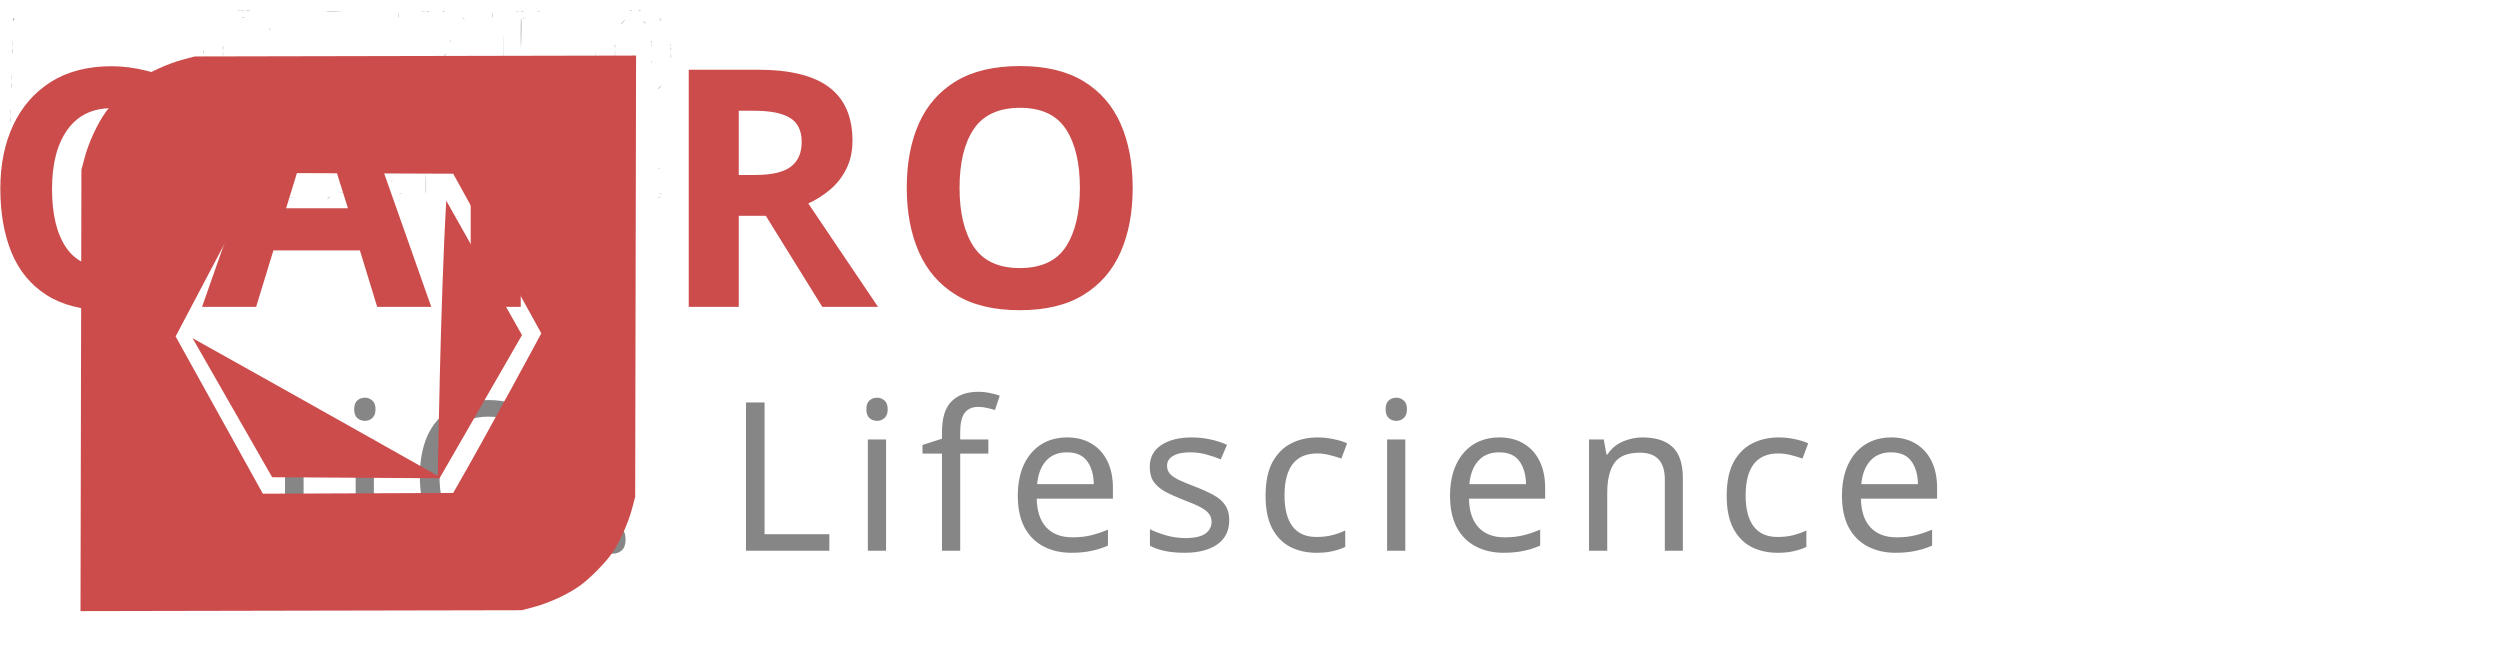
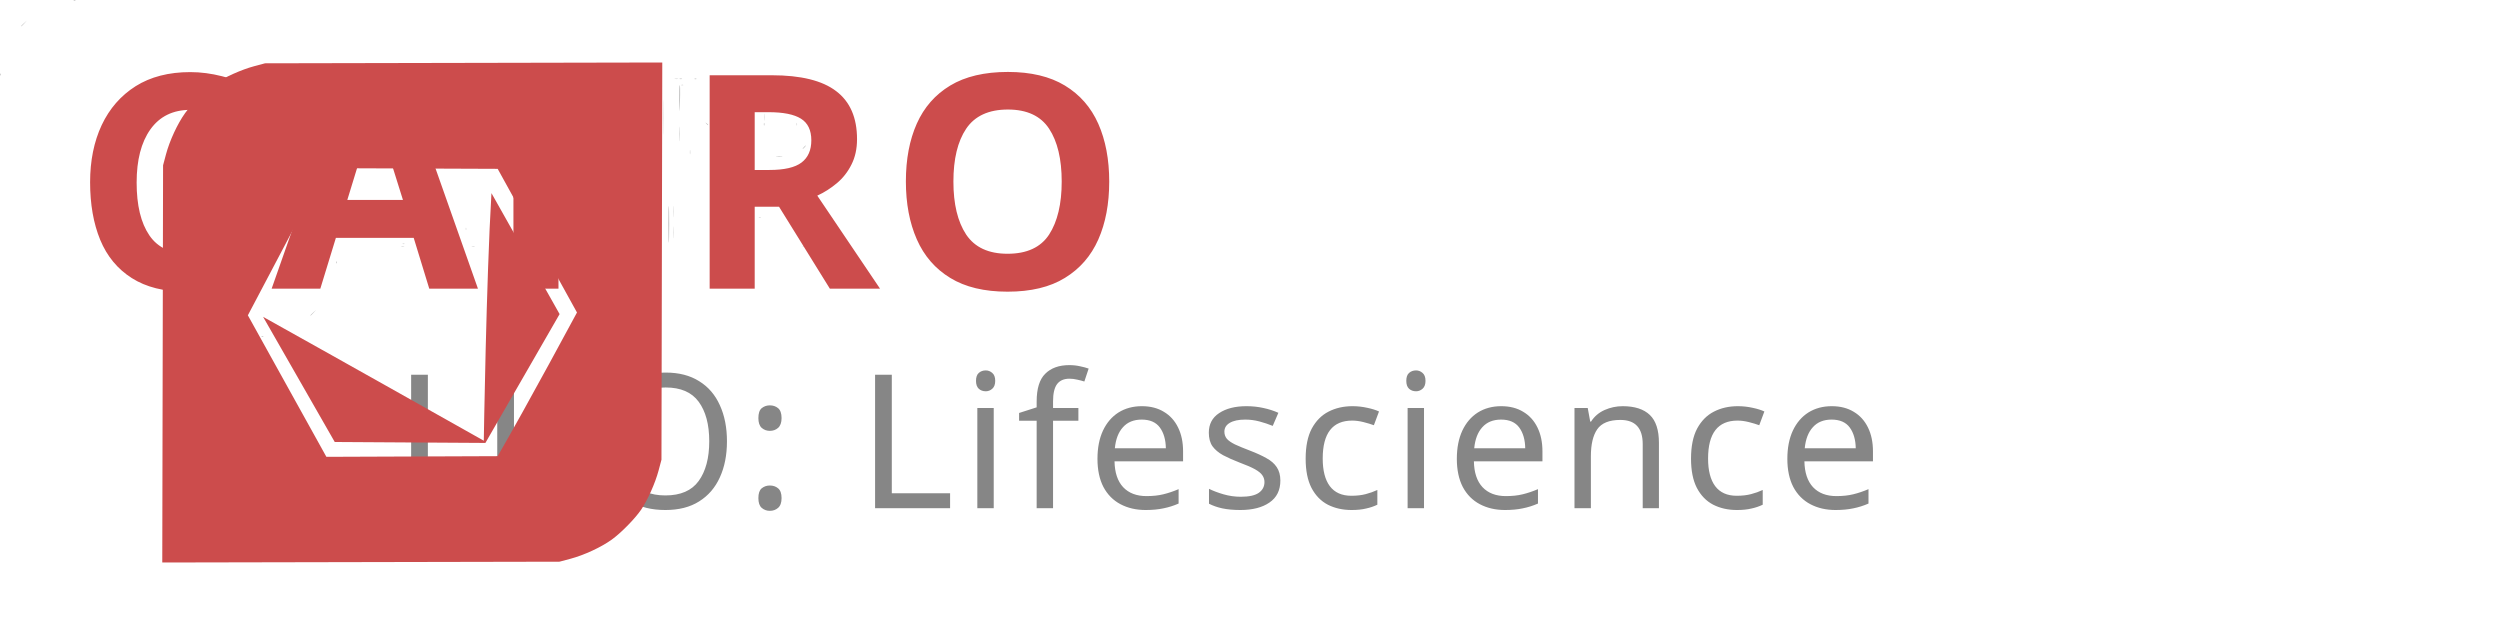
- <svg xmlns="http://www.w3.org/2000/svg" width="450mm" height="120mm" viewBox="0 0 450 120" version="1.1" id="svg5" xml:space="preserve">
+ <svg xmlns="http://www.w3.org/2000/svg" width="500mm" height="125mm" viewBox="0 0 500 125" version="1.1" id="svg5" xml:space="preserve">
  <defs id="defs2" />
-   <g id="layer1" transform="translate(-64.26233,-128.9512)">
+   <g id="layer1" transform="translate(-22.13068,-115.2386)">
    <text xml:space="preserve" style="font-size:14.111px;line-height:1.25;font-family:'Gill Sans';-inkscape-font-specification:'Gill Sans';text-align:center;word-spacing:0px;text-anchor:middle;stroke-width:0.265" x="39.04" y="117.544" id="text290">
      <tspan id="tspan288" style="stroke-width:0.265" x="39.04" y="117.544" />
    </text>
    <g id="g4621" transform="translate(4.066288,3.133761)">
      <path style="fill:#d0d0d0;fill-opacity:1;stroke-width:1" d="m 46.67,163.28 c 2.789,-0.027 7.353,-0.027 10.142,0 2.789,0.027 0.507,0.05 -5.071,0.05 -5.578,0 -7.86,-0.022 -5.071,-0.05 z m 51.685,-1.93 c 0.172,-0.045 0.41,-0.042 0.529,0.007 0.119,0.048 -0.021,0.085 -0.312,0.081 -0.291,-0.004 -0.389,-0.043 -0.217,-0.088 z m 14.111,0 c 0.172,-0.045 0.41,-0.042 0.529,0.007 0.119,0.048 -0.021,0.085 -0.312,0.081 -0.291,-0.004 -0.389,-0.043 -0.217,-0.088 z m 16.489,0.005 c 0.121,-0.049 0.32,-0.049 0.441,0 0.121,0.049 0.022,0.089 -0.22,0.089 -0.243,0 -0.342,-0.04 -0.22,-0.089 z m 33.958,-0.005 c 0.172,-0.045 0.41,-0.042 0.529,0.007 0.119,0.048 -0.021,0.085 -0.312,0.081 -0.291,-0.004 -0.389,-0.043 -0.217,-0.088 z m 15.699,0 c 0.172,-0.045 0.41,-0.042 0.529,0.007 0.119,0.048 -0.021,0.085 -0.312,0.081 -0.291,-0.004 -0.389,-0.043 -0.217,-0.088 z m -79.985,-0.527 c 0.127,-0.051 0.279,-0.045 0.338,0.014 0.059,0.059 -0.046,0.1 -0.232,0.093 -0.205,-0.008 -0.247,-0.05 -0.107,-0.107 z M 132.142,160.646 c 0.127,-0.051 0.279,-0.045 0.338,0.014 0.059,0.059 -0.046,0.1 -0.232,0.093 -0.205,-0.008 -0.247,-0.05 -0.107,-0.107 z m 4.618,-2.048 0.087,-2.153 0.051,2.014 c 0.028,1.107 -0.011,2.076 -0.087,2.153 -0.076,0.076 -0.099,-0.83 -0.051,-2.014 z m 14.906,-1.623 c 0,-2.067 0.059,-3.722 0.132,-3.677 0.073,0.045 0.132,1.7 0.132,3.677 0,1.977 -0.059,3.632 -0.132,3.677 -0.073,0.045 -0.132,-1.61 -0.132,-3.677 z m 11.333,3.676 c 0.121,-0.049 0.32,-0.049 0.441,0 0.121,0.049 0.022,0.089 -0.22,0.089 -0.243,0 -0.342,-0.04 -0.22,-0.089 z m 15.875,0 c 0.121,-0.049 0.32,-0.049 0.441,0 0.121,0.049 0.022,0.089 -0.22,0.089 -0.243,0 -0.342,-0.04 -0.22,-0.089 z m -57.5,-0.187 c 0.317,-0.039 0.793,-0.038 1.058,0.002 0.265,0.04 0.006,0.072 -0.576,0.071 -0.582,-10e-4 -0.799,-0.034 -0.482,-0.073 z m 31.328,-1.901 c 3.5e-4,-1.067 0.029,-1.481 0.065,-0.92 0.035,0.561 0.035,1.435 -7.1e-4,1.94 -0.035,0.506 -0.064,0.046 -0.064,-1.021 z m -91.038,-0.176 c 0.002,-0.388 0.038,-0.526 0.08,-0.307 0.042,0.219 0.041,0.537 -0.004,0.706 -0.044,0.169 -0.079,-0.011 -0.077,-0.399 z m 59.531,0.501 c 0.121,-0.049 0.32,-0.049 0.441,0 0.121,0.049 0.022,0.089 -0.22,0.089 -0.243,0 -0.342,-0.04 -0.22,-0.089 z m 9.36,-0.533 c 0.127,-0.051 0.279,-0.045 0.338,0.014 0.059,0.059 -0.046,0.1 -0.232,0.093 -0.205,-0.008 -0.247,-0.05 -0.107,-0.107 z m -19.356,-0.512 c 0.008,-0.205 0.05,-0.247 0.107,-0.107 0.051,0.127 0.045,0.279 -0.014,0.338 -0.059,0.059 -0.1,-0.046 -0.093,-0.232 z m 53.989,-0.25 c 0,-0.243 0.04,-0.342 0.089,-0.22 0.049,0.121 0.049,0.32 0,0.441 -0.049,0.121 -0.089,0.022 -0.089,-0.22 z m -68.453,-0.456 c 0.009,-0.205 0.05,-0.247 0.107,-0.107 0.051,0.127 0.045,0.279 -0.014,0.338 -0.059,0.059 -0.1,-0.046 -0.093,-0.232 z m 24.471,-1.076 c 0.127,-0.051 0.279,-0.045 0.338,0.014 0.059,0.059 -0.046,0.1 -0.232,0.093 -0.205,-0.008 -0.247,-0.05 -0.107,-0.107 z m 31.496,-1.643 c 0,-1.019 0.029,-1.435 0.065,-0.926 0.036,0.509 0.036,1.343 0,1.852 -0.036,0.509 -0.065,0.093 -0.065,-0.926 z m 10.309,1.643 c 0.127,-0.051 0.279,-0.045 0.338,0.014 0.059,0.059 -0.046,0.1 -0.232,0.093 -0.205,-0.008 -0.247,-0.05 -0.107,-0.107 z m 15.699,0 c 0.127,-0.051 0.279,-0.045 0.338,0.014 0.059,0.059 -0.046,0.1 -0.232,0.093 -0.205,-0.008 -0.247,-0.05 -0.107,-0.107 z m -48.956,-0.531 c 0.172,-0.045 0.41,-0.042 0.529,0.007 0.119,0.048 -0.021,0.085 -0.312,0.081 -0.291,-0.004 -0.389,-0.043 -0.217,-0.088 z m 40.136,0.002 c 0.127,-0.051 0.279,-0.045 0.338,0.014 0.059,0.059 -0.046,0.1 -0.232,0.093 -0.205,-0.008 -0.247,-0.05 -0.107,-0.107 z M 61.844,152.124 c 0,-0.437 0.034,-0.615 0.076,-0.397 0.042,0.218 0.042,0.575 0,0.794 -0.042,0.218 -0.076,0.04 -0.076,-0.397 z m 0.176,-6.174 c 0,-0.437 0.034,-0.615 0.076,-0.397 0.042,0.218 0.042,0.575 0,0.794 -0.042,0.218 -0.076,0.04 -0.076,-0.397 z m 94.012,-3.44 c 0.002,-0.388 0.038,-0.526 0.08,-0.307 0.042,0.219 0.041,0.537 -0.004,0.706 -0.044,0.169 -0.079,-0.011 -0.077,-0.399 z m 7.408,0 c 0.002,-0.388 0.038,-0.526 0.08,-0.307 0.042,0.219 0.041,0.537 -0.004,0.706 -0.044,0.169 -0.079,-0.011 -0.077,-0.399 z m -12.666,-6.967 c 0,-3.153 0.024,-4.443 0.053,-2.866 0.029,1.576 0.029,4.156 0,5.733 -0.029,1.576 -0.053,0.287 -0.053,-2.866 z m -88.578,4.233 c 0,-0.437 0.034,-0.615 0.076,-0.397 0.042,0.218 0.042,0.575 0,0.794 -0.042,0.218 -0.076,0.04 -0.076,-0.397 z m 45.074,-1.179 c 0.127,-0.051 0.279,-0.045 0.338,0.014 0.059,0.059 -0.046,0.1 -0.232,0.093 -0.205,-0.008 -0.247,-0.05 -0.107,-0.107 z m 11.198,-0.011 c 0.756,-0.033 1.947,-0.033 2.646,5.3e-4 0.699,0.033 0.08,0.06 -1.375,0.06 -1.455,-1.7e-4 -2.027,-0.028 -1.271,-0.061 z m 18.866,-1.049 c 0.17,-0.044 0.448,-0.044 0.617,0 0.17,0.044 0.031,0.081 -0.309,0.081 -0.34,0 -0.478,-0.036 -0.309,-0.081 z m 1.676,0.005 c 0.121,-0.049 0.32,-0.049 0.441,0 0.121,0.049 0.022,0.089 -0.22,0.089 -0.243,0 -0.342,-0.04 -0.22,-0.089 z m 38.348,-0.589 c 0,-0.243 0.04,-0.342 0.089,-0.22 0.049,0.121 0.049,0.32 0,0.441 -0.049,0.121 -0.089,0.022 -0.089,-0.22 z m -10.027,-1.147 c 0.002,-0.582 0.034,-0.799 0.073,-0.482 0.039,0.317 0.038,0.793 -0.002,1.058 -0.04,0.265 -0.072,0.006 -0.071,-0.576 z m 3.53,-0.265 c 0,-0.631 0.032,-0.889 0.071,-0.573 0.039,0.315 0.039,0.831 0,1.147 -0.039,0.315 -0.071,0.057 -0.071,-0.573 z m -70.568,-0.088 c 0.002,-0.388 0.038,-0.526 0.08,-0.307 0.042,0.219 0.041,0.537 -0.004,0.706 -0.044,0.169 -0.079,-0.011 -0.077,-0.399 z M 62.373,133.603 c 0,-0.437 0.034,-0.615 0.076,-0.397 0.042,0.218 0.042,0.575 0,0.794 -0.042,0.218 -0.076,0.04 -0.076,-0.397 z m 114.971,0.25 c 0.008,-0.205 0.05,-0.247 0.107,-0.107 0.051,0.127 0.045,0.279 -0.014,0.338 -0.059,0.059 -0.1,-0.046 -0.093,-0.232 z m 3.528,0 c 0.008,-0.205 0.05,-0.247 0.107,-0.107 0.051,0.127 0.045,0.279 -0.014,0.338 -0.059,0.059 -0.1,-0.046 -0.093,-0.232 z m -39.687,-0.706 c 0.008,-0.205 0.05,-0.247 0.107,-0.107 0.051,0.127 0.045,0.279 -0.014,0.338 -0.059,0.059 -0.1,-0.046 -0.093,-0.232 z m 2.257,-4.086 c -0.219,-0.28 -0.213,-0.286 0.067,-0.067 0.17,0.133 0.309,0.272 0.309,0.309 0,0.145 -0.145,0.052 -0.375,-0.242 z m 10.926,0.012 c 0.127,-0.051 0.279,-0.045 0.338,0.014 0.059,0.059 -0.046,0.1 -0.232,0.093 -0.205,-0.008 -0.247,-0.05 -0.107,-0.107 z m -35.441,-1.166 c 0.077,-0.077 0.808,-0.116 1.624,-0.087 l 1.483,0.053 -1.624,0.087 c -0.893,0.048 -1.56,0.024 -1.483,-0.053 z m 17.174,-0.07 c 0.17,-0.044 0.448,-0.044 0.617,0 0.17,0.044 0.031,0.081 -0.309,0.081 -0.34,0 -0.478,-0.036 -0.309,-0.081 z m 16.933,0 c 0.17,-0.044 0.448,-0.044 0.617,0 0.17,0.044 0.031,0.081 -0.309,0.081 -0.34,0 -0.478,-0.036 -0.309,-0.081 z m -49.995,-0.175 c 0.127,-0.051 0.279,-0.045 0.338,0.014 0.059,0.059 -0.046,0.1 -0.232,0.093 -0.205,-0.008 -0.247,-0.05 -0.107,-0.107 z" id="path426" />
      <path style="fill:#b9b9b9;fill-opacity:1;stroke-width:1" d="m 70.406,179.343 c 0.127,-0.051 0.279,-0.045 0.338,0.014 0.059,0.059 -0.046,0.1 -0.232,0.093 -0.205,-0.008 -0.247,-0.05 -0.107,-0.107 z m 9.734,-4.168 c 0,-0.03 0.258,-0.288 0.573,-0.573 l 0.573,-0.518 -0.518,0.573 c -0.483,0.534 -0.628,0.654 -0.628,0.518 z m 5.129,-10.631 c 0.009,-0.205 0.05,-0.247 0.107,-0.107 0.051,0.127 0.045,0.279 -0.014,0.338 -0.059,0.059 -0.1,-0.046 -0.093,-0.232 z m 33.853,-2.962 c 0,-0.037 0.139,-0.176 0.309,-0.309 0.28,-0.219 0.286,-0.213 0.067,0.067 -0.23,0.294 -0.375,0.387 -0.375,0.242 z m -57.455,-1.874 c 0,-0.437 0.034,-0.615 0.076,-0.397 0.042,0.218 0.042,0.575 0,0.794 -0.042,0.218 -0.076,0.04 -0.076,-0.397 z m 0.176,-6.174 c 0,-0.437 0.034,-0.615 0.076,-0.397 0.042,0.218 0.042,0.575 0,0.794 -0.042,0.218 -0.076,0.04 -0.076,-0.397 z m 0.176,-6.174 c 0,-0.437 0.034,-0.615 0.076,-0.397 0.042,0.218 0.042,0.575 0,0.794 -0.042,0.218 -0.076,0.04 -0.076,-0.397 z m 40.665,-4.001 c 0.127,-0.051 0.279,-0.045 0.338,0.014 0.059,0.059 -0.046,0.1 -0.232,0.093 -0.205,-0.008 -0.247,-0.05 -0.107,-0.107 z m 1.94,0 c 0.127,-0.051 0.279,-0.045 0.338,0.014 0.059,0.059 -0.046,0.1 -0.232,0.093 -0.205,-0.008 -0.247,-0.05 -0.107,-0.107 z m 68.784,-0.007 c 0.317,-0.039 0.793,-0.038 1.058,0.002 0.265,0.04 0.006,0.072 -0.576,0.071 -0.582,-0.001 -0.799,-0.034 -0.482,-0.073 z m -51.949,-0.842 c 0.002,-0.388 0.038,-0.526 0.08,-0.307 0.042,0.219 0.041,0.537 -0.004,0.706 -0.044,0.169 -0.079,-0.011 -0.077,-0.399 z m 10.407,0 c 0.002,-0.388 0.038,-0.526 0.08,-0.307 0.042,0.219 0.041,0.537 -0.004,0.706 -0.044,0.169 -0.079,-0.011 -0.077,-0.399 z m 16.933,0 c 0.002,-0.388 0.038,-0.526 0.08,-0.307 0.042,0.219 0.041,0.537 -0.004,0.706 -0.044,0.169 -0.079,-0.011 -0.077,-0.399 z m -86.603,-1.323 c 0,-0.437 0.034,-0.615 0.076,-0.397 0.042,0.218 0.042,0.575 0,0.794 -0.042,0.218 -0.076,0.04 -0.076,-0.397 z m 116.633,0.353 c 0.176,-0.194 0.359,-0.353 0.407,-0.353 0.049,0 -0.056,0.159 -0.231,0.353 -0.176,0.194 -0.359,0.353 -0.407,0.353 -0.049,0 0.056,-0.159 0.231,-0.353 z m -70.087,-0.176 c 0,-0.243 0.04,-0.342 0.089,-0.22 0.049,0.121 0.049,0.32 0,0.441 -0.049,0.121 -0.089,0.022 -0.089,-0.22 z m 45.197,-2.469 c 0,-1.31 0.028,-1.845 0.062,-1.191 0.034,0.655 0.034,1.726 0,2.381 -0.034,0.655 -0.062,0.119 -0.062,-1.191 z m -15.635,-1.352 c 0.121,-0.049 0.32,-0.049 0.441,0 0.121,0.049 0.022,0.089 -0.22,0.089 -0.243,0 -0.342,-0.04 -0.22,-0.089 z M 170.832,136.954 c 0,-0.243 0.04,-0.342 0.089,-0.22 0.049,0.121 0.049,0.32 0,0.441 -0.049,0.121 -0.089,0.022 -0.089,-0.22 z m -11.516,-0.132 c -0.219,-0.28 -0.213,-0.286 0.067,-0.067 0.17,0.133 0.309,0.272 0.309,0.309 0,0.145 -0.145,0.052 -0.375,-0.242 z M 96.755,136.513 c 0.004,-0.291 0.043,-0.389 0.088,-0.217 0.045,0.172 0.042,0.41 -0.006,0.529 -0.048,0.119 -0.085,-0.021 -0.081,-0.312 z m 3.528,0 c 0.004,-0.291 0.043,-0.389 0.088,-0.217 0.045,0.172 0.042,0.41 -0.007,0.529 -0.048,0.119 -0.085,-0.021 -0.081,-0.312 z m 37.671,-0.213 c 0.219,-0.042 0.537,-0.041 0.706,0.004 0.169,0.044 -0.011,0.079 -0.399,0.077 -0.388,-0.002 -0.526,-0.038 -0.307,-0.08 z m 42.945,-0.404 c 0,-0.34 0.036,-0.478 0.081,-0.309 0.044,0.17 0.044,0.448 0,0.617 -0.044,0.17 -0.081,0.031 -0.081,-0.309 z m -40.787,-0.067 c 0,-0.037 0.139,-0.176 0.309,-0.309 0.28,-0.219 0.286,-0.213 0.067,0.067 -0.23,0.294 -0.375,0.387 -0.375,0.242 z m -77.739,-0.815 c 0,-0.437 0.034,-0.615 0.076,-0.397 0.042,0.218 0.042,0.575 0,0.794 -0.042,0.218 -0.076,0.04 -0.076,-0.397 z m 34.382,0.088 c 0.004,-0.291 0.043,-0.389 0.088,-0.217 0.045,0.172 0.042,0.41 -0.006,0.529 -0.048,0.119 -0.085,-0.021 -0.081,-0.312 z m 57.15,-2.856 c -0.019,-1.668 0.025,-3.069 0.098,-3.115 0.073,-0.045 0.112,0.843 0.086,1.974 -0.085,3.794 -0.15,4.196 -0.184,1.141 z m 26.988,2.327 c 0.004,-0.291 0.043,-0.389 0.088,-0.217 0.045,0.172 0.042,0.41 -0.007,0.529 -0.048,0.119 -0.085,-0.021 -0.081,-0.312 z m -80.61,-0.176 c 0.004,-0.291 0.043,-0.389 0.088,-0.217 0.045,0.172 0.042,0.41 -0.007,0.529 -0.048,0.119 -0.085,-0.021 -0.081,-0.312 z m 70.549,-0.265 c 0,-0.243 0.04,-0.342 0.089,-0.22 0.049,0.121 0.049,0.32 0,0.441 -0.049,0.121 -0.089,0.022 -0.089,-0.22 z m 6.512,-0.808 c 0.008,-0.205 0.05,-0.247 0.107,-0.107 0.051,0.127 0.045,0.279 -0.014,0.338 -0.059,0.059 -0.1,-0.046 -0.093,-0.232 z m -68.615,-2.293 c 0.008,-0.205 0.05,-0.247 0.107,-0.107 0.051,0.127 0.045,0.279 -0.014,0.338 -0.059,0.059 -0.1,-0.046 -0.093,-0.232 z m 63.486,-1.22 c 0.228,-0.243 0.454,-0.441 0.502,-0.441 0.049,0 -0.098,0.198 -0.326,0.441 -0.228,0.243 -0.454,0.441 -0.502,0.441 -0.049,0 0.098,-0.198 0.326,-0.441 z m 3.858,-0.044 c -0.219,-0.28 -0.213,-0.286 0.067,-0.067 0.294,0.23 0.387,0.375 0.242,0.375 -0.037,0 -0.176,-0.139 -0.309,-0.309 z M 62.501,129.271 c 0,-0.151 0.081,-0.225 0.179,-0.164 0.099,0.061 0.134,0.185 0.078,0.275 -0.151,0.245 -0.257,0.199 -0.257,-0.111 z m 116.394,-0.034 c -0.219,-0.28 -0.213,-0.286 0.067,-0.067 0.294,0.23 0.387,0.375 0.242,0.375 -0.037,0 -0.176,-0.139 -0.309,-0.309 z m -47.029,-0.661 c 0.002,-0.388 0.038,-0.526 0.08,-0.307 0.042,0.219 0.041,0.537 -0.004,0.706 -0.044,0.169 -0.079,-0.011 -0.077,-0.399 z m 16.933,0 c 0.002,-0.388 0.038,-0.526 0.08,-0.307 0.042,0.219 0.041,0.537 -0.004,0.706 -0.044,0.169 -0.079,-0.011 -0.077,-0.399 z m -45.068,0.324 c 0.121,-0.049 0.32,-0.049 0.441,0 0.121,0.049 0.022,0.089 -0.22,0.089 -0.243,0 -0.342,-0.04 -0.22,-0.089 z m 33.349,-1.062 c 0.127,-0.051 0.279,-0.045 0.338,0.014 0.059,0.059 -0.046,0.1 -0.232,0.093 -0.205,-0.008 -0.247,-0.05 -0.107,-0.107 z m 2.822,0 c 0.127,-0.051 0.279,-0.045 0.338,0.014 0.059,0.059 -0.046,0.1 -0.232,0.093 -0.205,-0.008 -0.247,-0.05 -0.107,-0.107 z m 14.1,0.004 c 0.121,-0.049 0.32,-0.049 0.441,0 0.121,0.049 0.022,0.089 -0.22,0.089 -0.243,0 -0.342,-0.04 -0.22,-0.089 z m 3.01,-0.004 c 0.127,-0.051 0.279,-0.045 0.338,0.014 0.059,0.059 -0.046,0.1 -0.232,0.093 -0.205,-0.008 -0.247,-0.05 -0.107,-0.107 z m -53.457,-0.173 c 0.121,-0.049 0.32,-0.049 0.441,0 0.121,0.049 0.022,0.089 -0.22,0.089 -0.243,0 -0.342,-0.04 -0.22,-0.089 z m 0.97,-0.005 c 0.17,-0.044 0.448,-0.044 0.617,0 0.17,0.044 0.031,0.081 -0.309,0.081 -0.34,0 -0.478,-0.036 -0.309,-0.081 z m 69.067,0.001 c 0.127,-0.051 0.279,-0.045 0.338,0.014 0.059,0.059 -0.046,0.1 -0.232,0.093 -0.205,-0.008 -0.247,-0.05 -0.107,-0.107 z m 1.587,0 c 0.127,-0.051 0.279,-0.045 0.338,0.014 0.059,0.059 -0.046,0.1 -0.232,0.093 -0.205,-0.008 -0.247,-0.05 -0.107,-0.107 z M 18.065,126.974 c 0.009,-0.205 0.05,-0.247 0.107,-0.107 0.051,0.127 0.045,0.279 -0.014,0.338 -0.059,0.059 -0.1,-0.046 -0.093,-0.232 z m 4.219,-9.654 c 0,-0.03 0.258,-0.288 0.573,-0.573 l 0.573,-0.518 -0.518,0.573 c -0.483,0.534 -0.628,0.654 -0.628,0.518 z m 10.55,-5.181 c 0.127,-0.051 0.279,-0.045 0.338,0.014 0.059,0.059 -0.046,0.1 -0.232,0.093 -0.205,-0.008 -0.247,-0.05 -0.107,-0.107 z" id="path424" />
      <g id="g3098" transform="translate(1.5875,4.278753)">
        <g id="g2414" transform="translate(9.63871,6.29999)">
          <g id="g2405" transform="translate(0,1.003659)" />
-           <g id="g653" transform="matrix(2.119541,0,0,2.119541,-40.32999,-119.0145)" style="stroke-width:0.472">
+           <g id="g653" transform="matrix(2.119541,0,0,2.119541,-64.50084,-130.2272)" style="stroke-width:0.472">
            <g id="g637" transform="translate(-1.1875e-7,-0.5383347)" style="stroke-width:0.472">
              <text xml:space="preserve" style="font-size:28.222px;line-height:1.25;font-family:rasa;-inkscape-font-specification:rasa;text-align:center;letter-spacing:0.794px;word-spacing:0px;text-anchor:middle;fill:#cc4c4c;fill-opacity:1;stroke-width:0.125" x="150.433" y="137.122" id="text453">
-                 <tspan id="tspan451" style="font-style:normal;font-variant:normal;font-weight:600;font-stretch:normal;font-size:28.222px;font-family:rasa;-inkscape-font-specification:'rasa Semi-Bold';fill:#cc4c4c;fill-opacity:1;stroke-width:0.125" x="150.83" y="137.122">CAPRO</tspan>
+                 <tspan id="tspan451" style="font-style:normal;font-variant:normal;font-weight:600;font-stretch:normal;font-size:28.222px;font-family:'space grotesk';-inkscape-font-specification:'space grotesk Semi-Bold';fill:#cc4c4c;fill-opacity:1;stroke-width:0.125" x="150.83" y="137.122">CAPRO</tspan>
              </text>
-               <text xml:space="preserve" style="font-size:17.639px;line-height:1.25;font-family:rasa;-inkscape-font-specification:rasa;text-align:center;letter-spacing:1.323px;word-spacing:0px;text-anchor:middle;fill:#868686;fill-opacity:1;stroke-width:0.125" x="175.074" y="157.833" id="text1640">
-                 <tspan id="tspan1638" style="font-size:17.639px;fill:#868686;fill-opacity:1;stroke-width:0.125" x="175.735" y="157.833">UiO: Lifescience</tspan>
+               <text xml:space="preserve" style="font-size:17.639px;line-height:1.25;font-family:rasa;-inkscape-font-specification:rasa;text-align:center;letter-spacing:0.624px;word-spacing:0px;text-anchor:middle;fill:#868686;fill-opacity:1;stroke-width:0.125" x="179.526" y="157.833" id="text1640">
+                 <tspan id="tspan1638" style="font-style:normal;font-variant:normal;font-weight:normal;font-stretch:normal;font-size:17.639px;font-family:spektral;-inkscape-font-specification:spektral;fill:#868686;fill-opacity:1;stroke-width:0.125" x="179.838" y="157.833">UiO: Lifescience</tspan>
              </text>
            </g>
            <g id="layer1-8" transform="matrix(0.7,0,0,0.7,45.57309,111.3231)" style="stroke-width:0.472">
              <text xml:space="preserve" style="font-size:14.111px;line-height:1.25;font-family:'Gill Sans';-inkscape-font-specification:'Gill Sans';text-align:center;word-spacing:0px;text-anchor:middle;stroke-width:0.125" x="39.04" y="117.544" id="text290-4">
                <tspan id="tspan288-8" style="stroke-width:0.125" x="39.04" y="117.544" />
              </text>
              <path id="path422" style="fill:#cc4c4c;fill-opacity:1;stroke-width:0.472" d="m 72.253,5.594 -26.772,0.054 -26.772,0.054 -1.481,0.395 c -1.668,0.445 -3.981,1.477 -5.253,2.344 -1.232,0.84 -3.151,2.726 -4.05,3.981 -1.022,1.427 -2.079,3.709 -2.57,5.547 l -0.395,1.481 -0.054,26.772 -0.054,26.772 26.772,-0.054 26.772,-0.054 1.481,-0.395 c 1.839,-0.491 4.12,-1.548 5.547,-2.57 1.255,-0.899 3.141,-2.818 3.981,-4.05 0.867,-1.272 1.899,-3.584 2.344,-5.253 l 0.395,-1.481 0.054,-26.772 z m -45.4,14.244 23.213,0.091 10.689,19.365 c 0,0 -6.625,12.33 -10.689,19.365 -7.193,0.03 -23.092,0.091 -23.092,0.091 L 16.39,39.672 Z m 22.373,3.365 C 48.525,34.917 48.194,56.577 48.194,56.577 c 0,0 -18.651,-10.512 -29.75,-16.697 l 9.657,16.869 20.308,0.128 10.003,-17.367 -9.186,-16.308 z" />
            </g>
          </g>
        </g>
      </g>
    </g>
  </g>
</svg>
